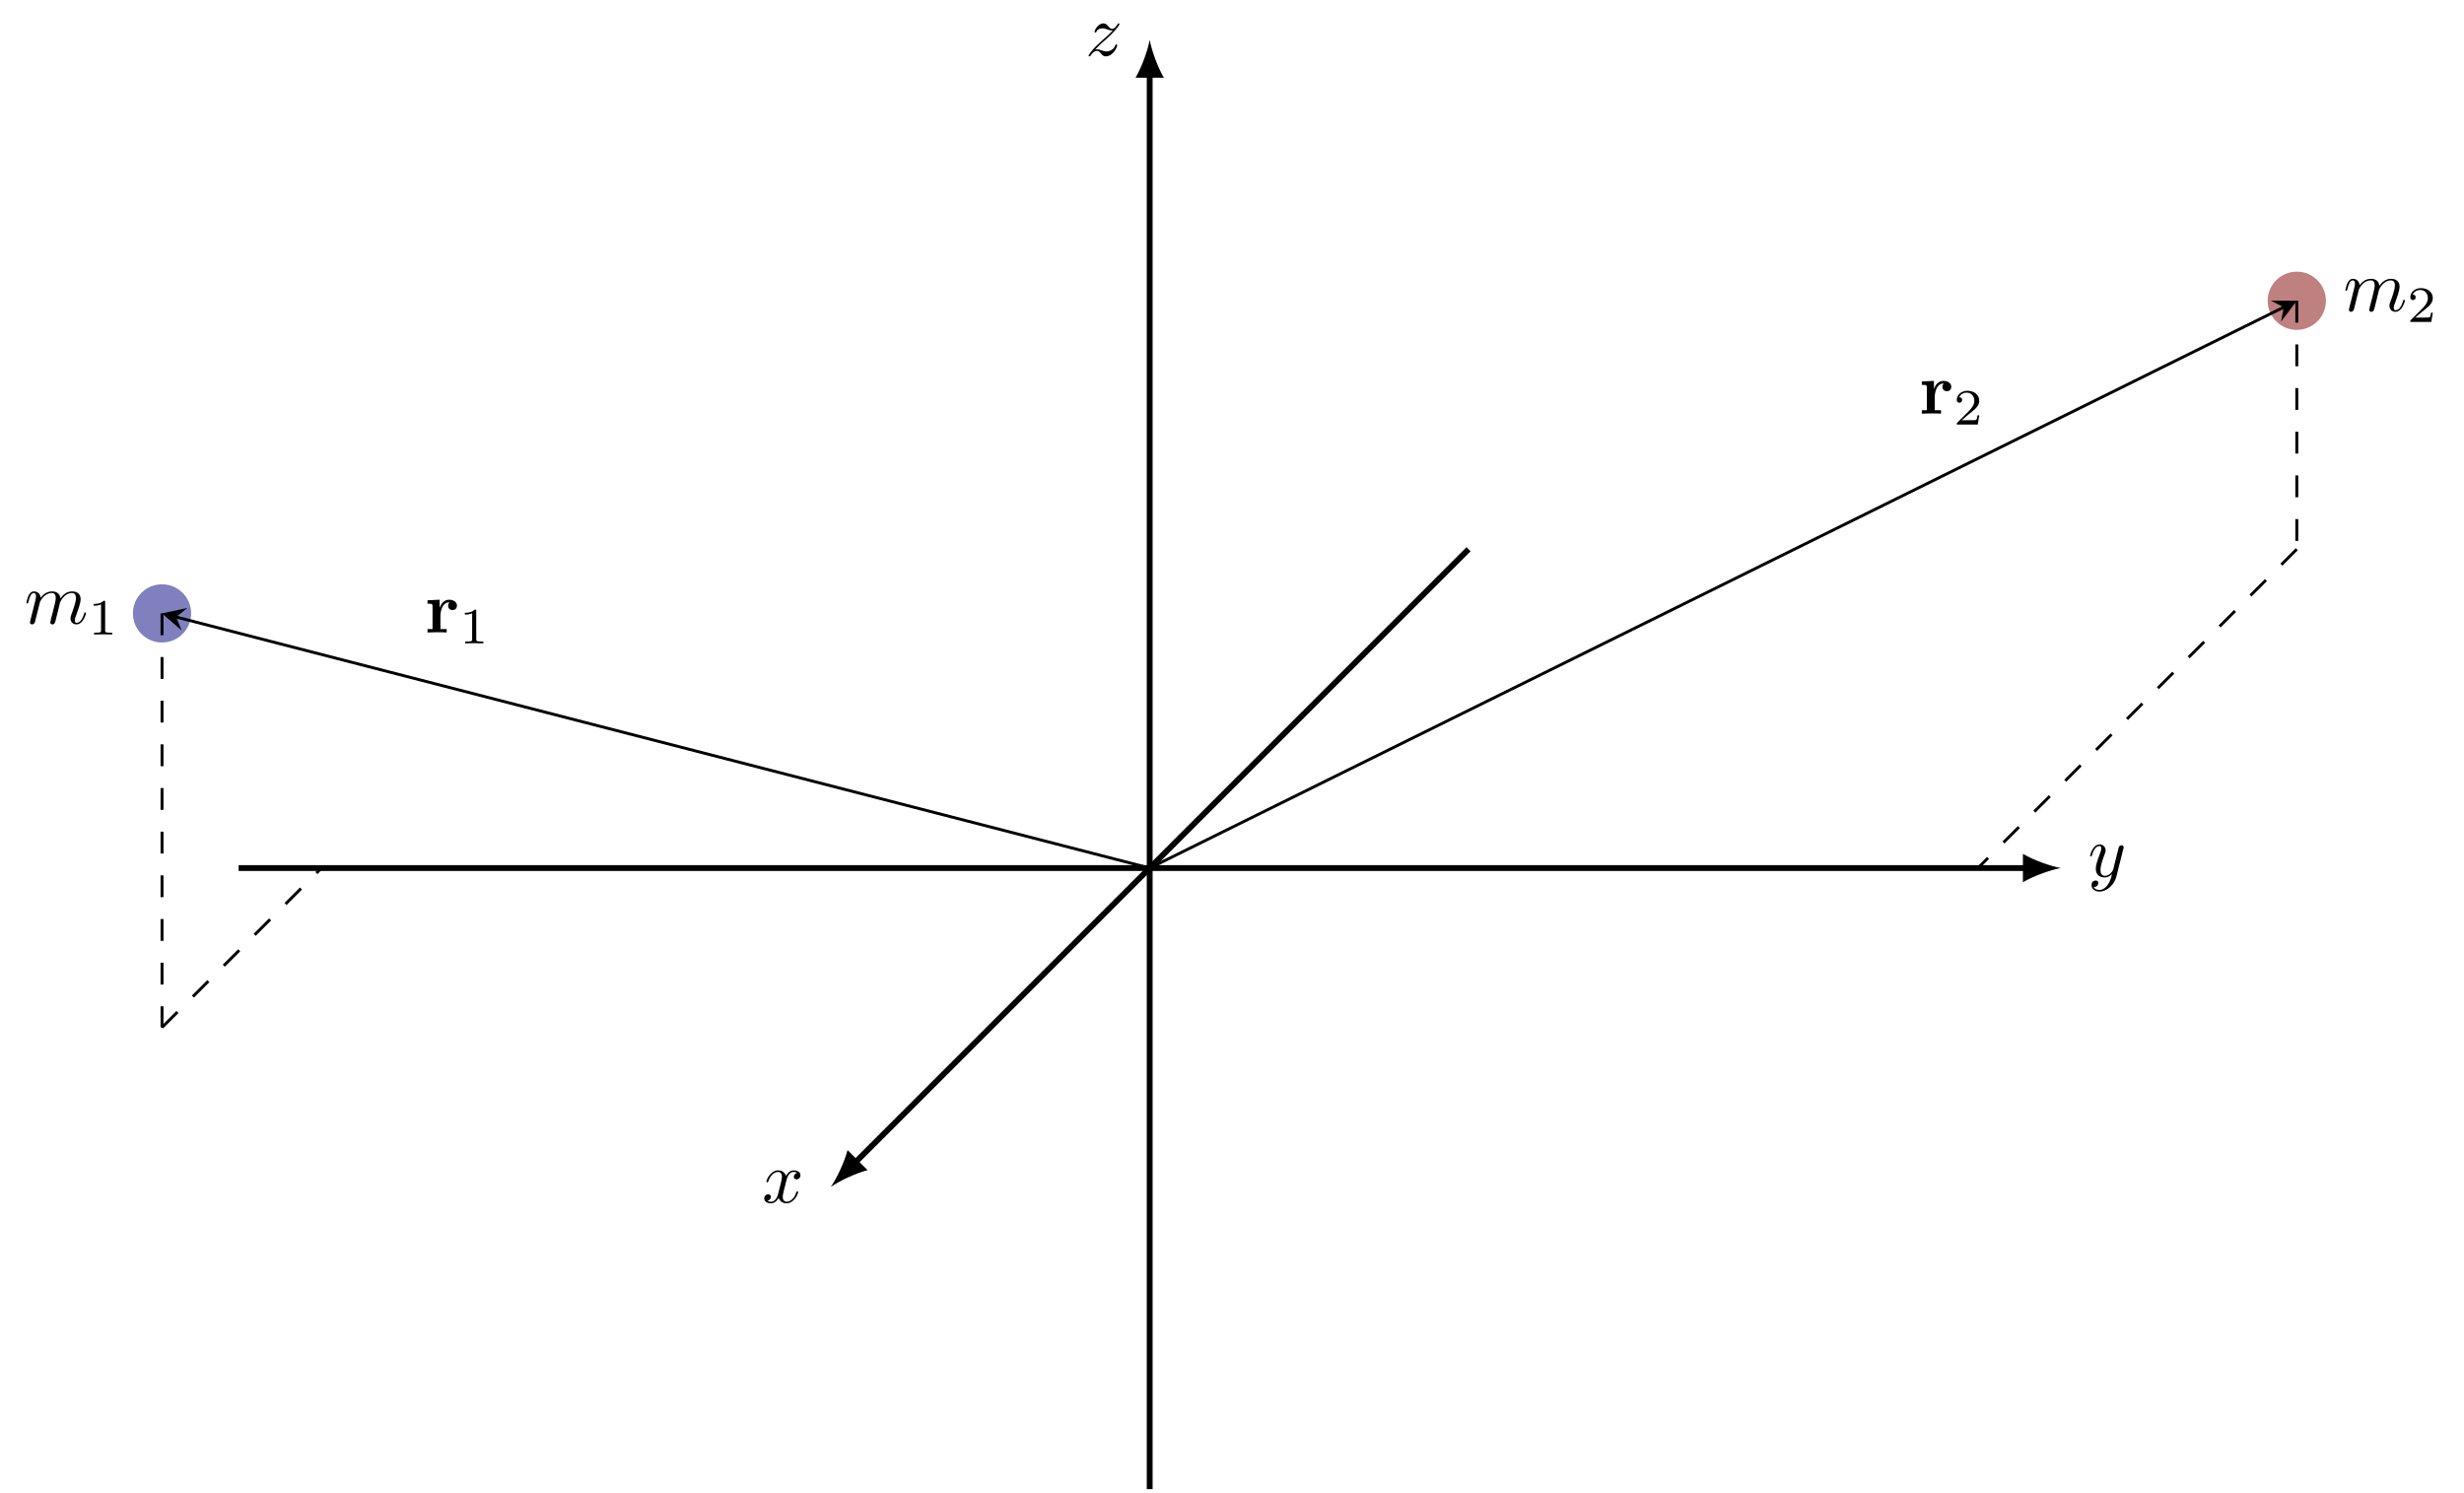
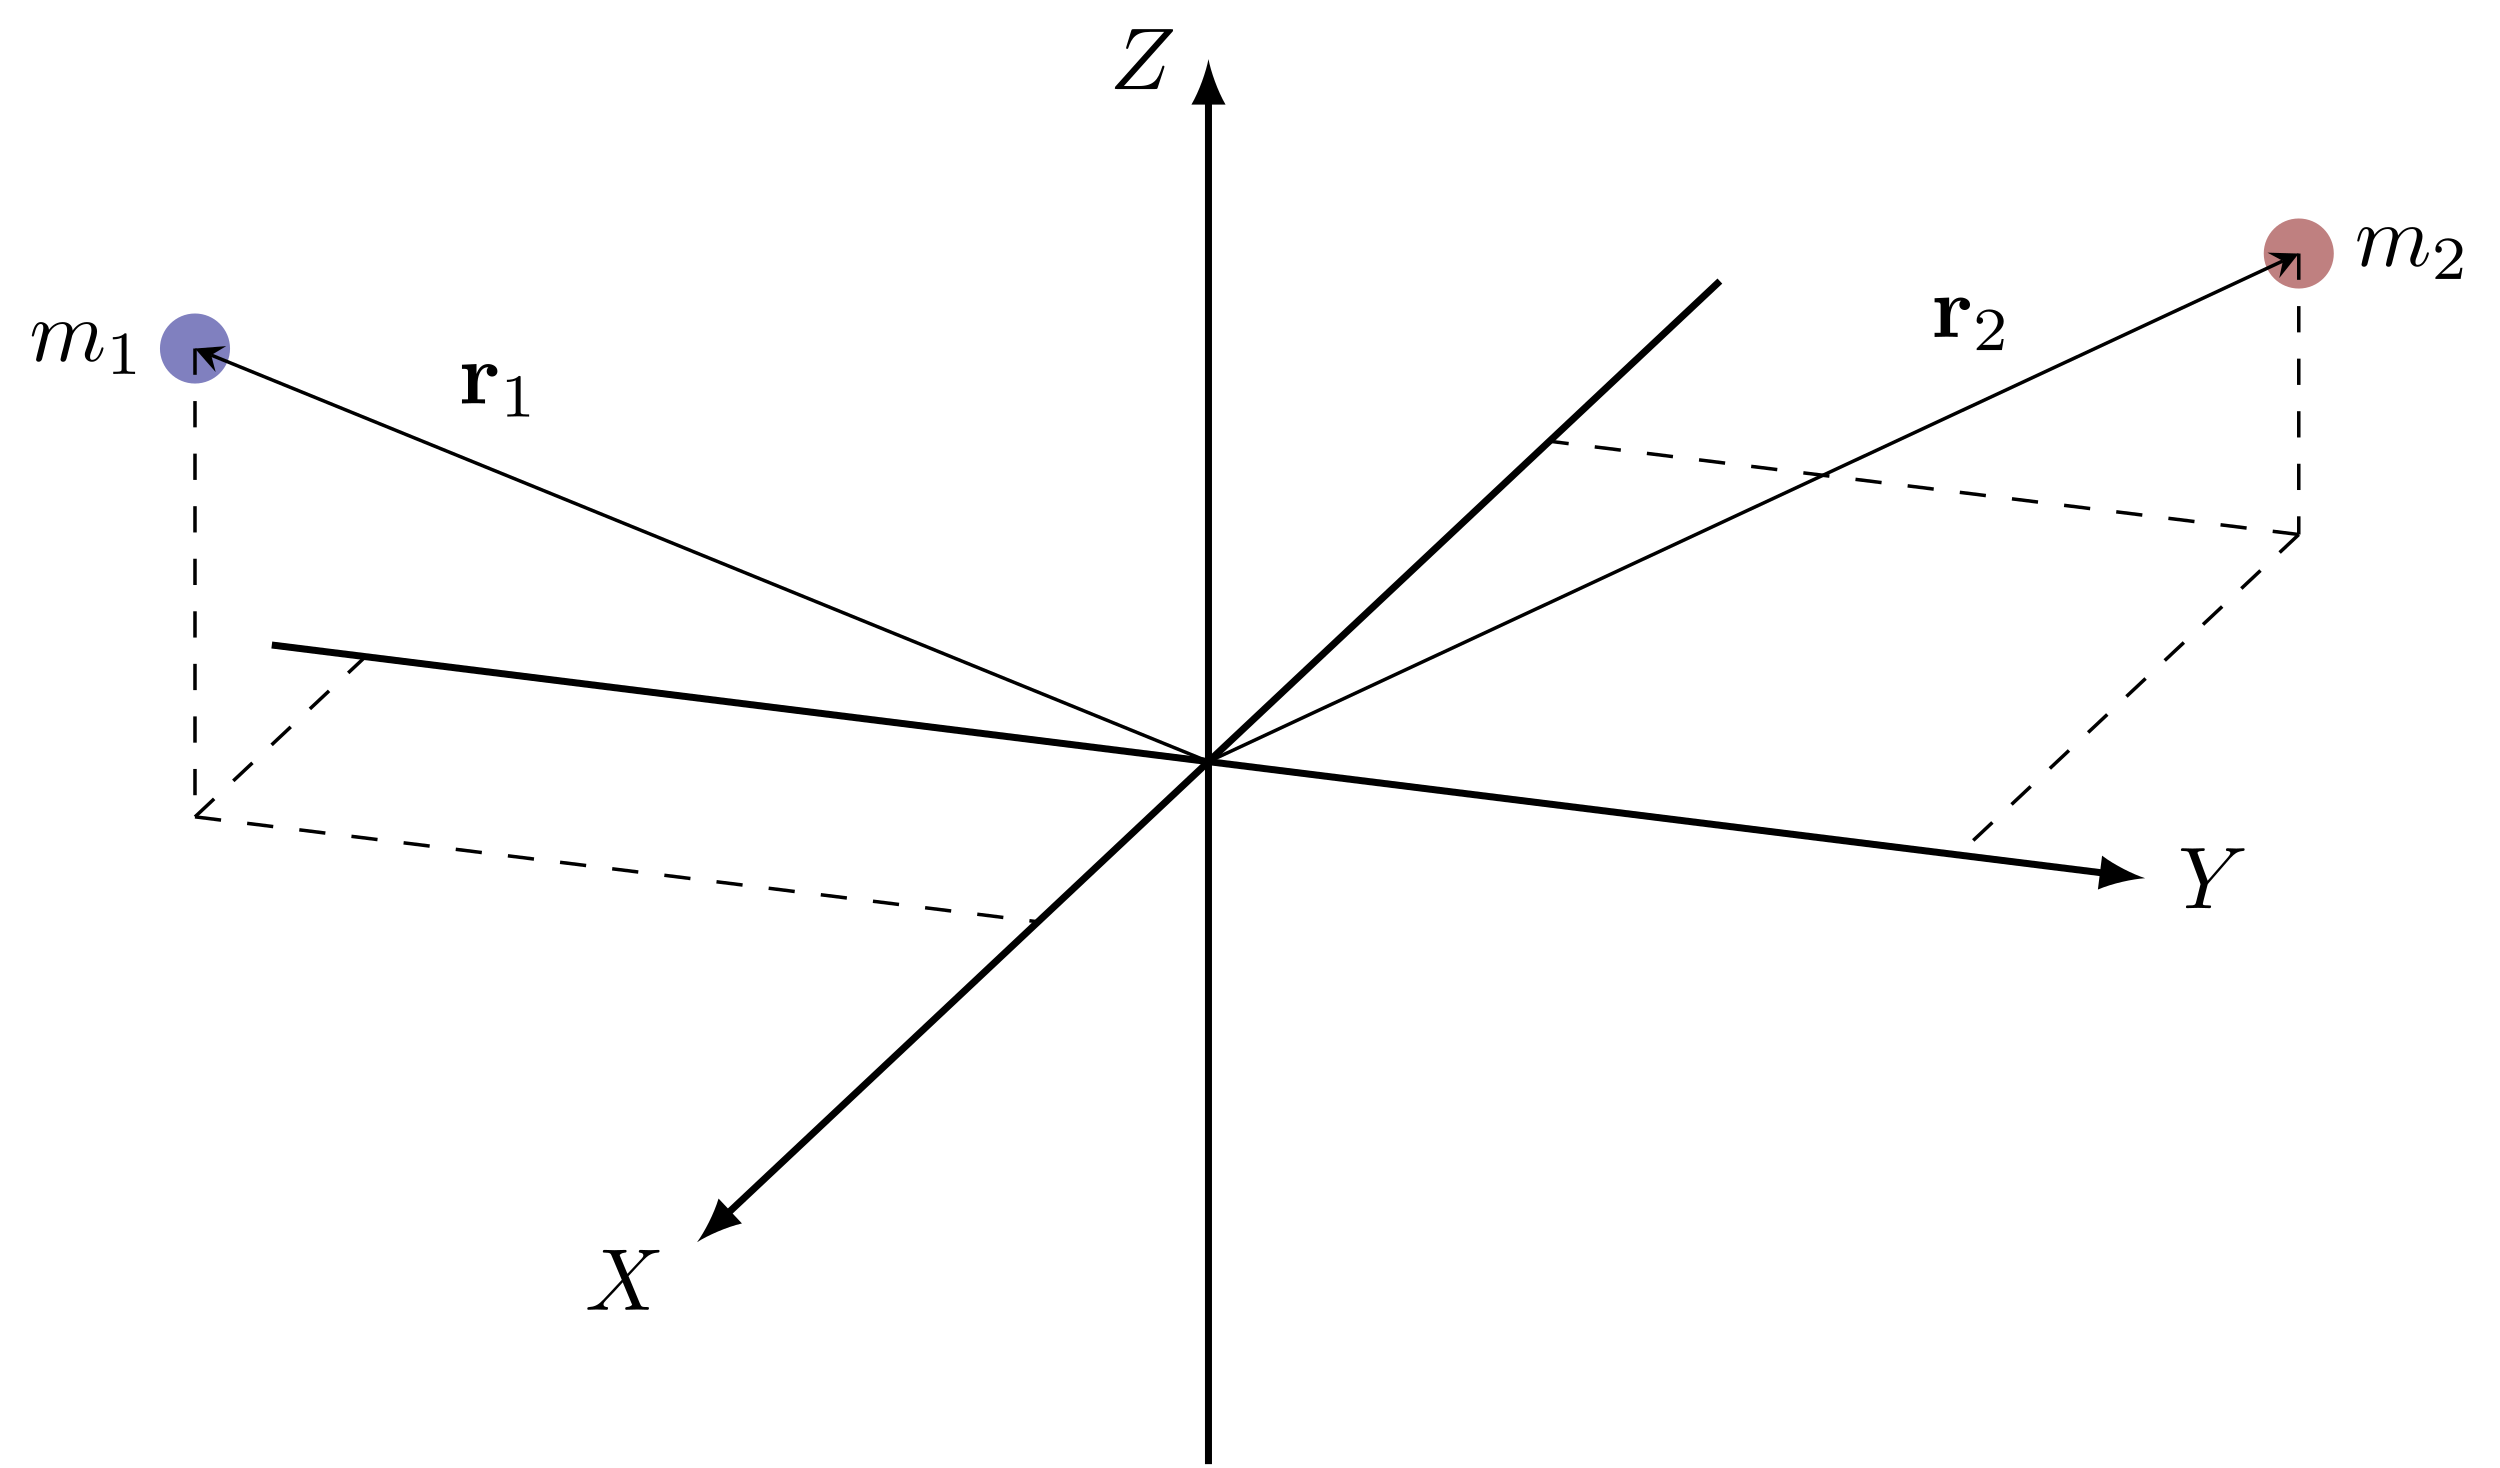
- <svg xmlns="http://www.w3.org/2000/svg" xmlns:xlink="http://www.w3.org/1999/xlink" width="337.325pt" height="204.289pt" viewBox="0 0 337.325 204.289" version="1.1">
+ <svg xmlns="http://www.w3.org/2000/svg" xmlns:xlink="http://www.w3.org/1999/xlink" width="284.378pt" height="166.945pt" viewBox="0 0 284.378 166.945" version="1.1">
  <defs>
    <g>
      <symbol overflow="visible" id="glyph0-0">
        <path style="stroke:none;" d="" />
      </symbol>
      <symbol overflow="visible" id="glyph0-1">
-         <path style="stroke:none;" d="M 4.844 -3.797 C 4.891 -3.938 4.891 -3.953 4.891 -4.031 C 4.891 -4.203 4.75 -4.297 4.594 -4.297 C 4.5 -4.297 4.344 -4.234 4.25 -4.094 C 4.234 -4.031 4.141 -3.734 4.109 -3.547 C 4.031 -3.297 3.969 -3.016 3.906 -2.75 L 3.453 -0.953 C 3.422 -0.812 2.984 -0.109 2.328 -0.109 C 1.828 -0.109 1.719 -0.547 1.719 -0.922 C 1.719 -1.375 1.891 -2 2.219 -2.875 C 2.375 -3.281 2.422 -3.391 2.422 -3.594 C 2.422 -4.031 2.109 -4.406 1.609 -4.406 C 0.656 -4.406 0.297 -2.953 0.297 -2.875 C 0.297 -2.766 0.391 -2.766 0.406 -2.766 C 0.516 -2.766 0.516 -2.797 0.562 -2.953 C 0.844 -3.891 1.234 -4.188 1.578 -4.188 C 1.656 -4.188 1.828 -4.188 1.828 -3.875 C 1.828 -3.625 1.719 -3.359 1.656 -3.172 C 1.25 -2.109 1.078 -1.547 1.078 -1.078 C 1.078 -0.188 1.703 0.109 2.297 0.109 C 2.688 0.109 3.016 -0.062 3.297 -0.344 C 3.172 0.172 3.047 0.672 2.656 1.203 C 2.391 1.531 2.016 1.828 1.562 1.828 C 1.422 1.828 0.969 1.797 0.797 1.406 C 0.953 1.406 1.094 1.406 1.219 1.281 C 1.328 1.203 1.422 1.062 1.422 0.875 C 1.422 0.562 1.156 0.531 1.062 0.531 C 0.828 0.531 0.5 0.688 0.5 1.172 C 0.5 1.672 0.938 2.047 1.562 2.047 C 2.578 2.047 3.609 1.141 3.891 0.016 Z M 4.844 -3.797 " />
+         <path style="stroke:none;" d="M 4.828 -4.094 L 4 -6.078 C 3.969 -6.156 3.953 -6.203 3.953 -6.203 C 3.953 -6.266 4.109 -6.453 4.531 -6.5 C 4.641 -6.516 4.734 -6.516 4.734 -6.688 C 4.734 -6.812 4.609 -6.812 4.578 -6.812 C 4.172 -6.812 3.75 -6.781 3.328 -6.781 C 3.078 -6.781 2.469 -6.812 2.219 -6.812 C 2.156 -6.812 2.031 -6.812 2.031 -6.609 C 2.031 -6.5 2.141 -6.5 2.266 -6.5 C 2.859 -6.5 2.922 -6.406 3.016 -6.188 L 4.188 -3.406 L 2.078 -1.141 L 1.953 -1.031 C 1.469 -0.5 1 -0.344 0.484 -0.312 C 0.359 -0.297 0.266 -0.297 0.266 -0.109 C 0.266 -0.094 0.266 0 0.406 0 C 0.703 0 1.031 -0.031 1.328 -0.031 C 1.703 -0.031 2.094 0 2.453 0 C 2.516 0 2.625 0 2.625 -0.203 C 2.625 -0.297 2.531 -0.312 2.516 -0.312 C 2.422 -0.312 2.109 -0.344 2.109 -0.625 C 2.109 -0.781 2.266 -0.938 2.375 -1.062 L 3.406 -2.141 L 4.297 -3.125 L 5.297 -0.734 C 5.344 -0.625 5.359 -0.625 5.359 -0.594 C 5.359 -0.516 5.156 -0.344 4.781 -0.312 C 4.672 -0.297 4.578 -0.297 4.578 -0.125 C 4.578 0 4.688 0 4.719 0 C 5 0 5.703 -0.031 5.984 -0.031 C 6.234 -0.031 6.844 0 7.094 0 C 7.156 0 7.281 0 7.281 -0.188 C 7.281 -0.312 7.172 -0.312 7.094 -0.312 C 6.438 -0.312 6.406 -0.344 6.234 -0.75 C 5.859 -1.672 5.188 -3.234 4.953 -3.828 C 5.625 -4.531 6.672 -5.719 7 -5.984 C 7.281 -6.234 7.672 -6.469 8.266 -6.5 C 8.391 -6.516 8.484 -6.516 8.484 -6.703 C 8.484 -6.703 8.484 -6.812 8.359 -6.812 C 8.062 -6.812 7.719 -6.781 7.422 -6.781 C 7.047 -6.781 6.672 -6.812 6.312 -6.812 C 6.25 -6.812 6.125 -6.812 6.125 -6.609 C 6.125 -6.547 6.172 -6.516 6.234 -6.5 C 6.328 -6.484 6.641 -6.469 6.641 -6.188 C 6.641 -6.047 6.531 -5.922 6.453 -5.828 Z M 4.828 -4.094 " />
      </symbol>
      <symbol overflow="visible" id="glyph0-2">
-         <path style="stroke:none;" d="M 1.328 -0.828 C 1.859 -1.406 2.156 -1.656 2.516 -1.969 C 2.516 -1.969 3.125 -2.5 3.484 -2.859 C 4.438 -3.781 4.656 -4.266 4.656 -4.312 C 4.656 -4.406 4.562 -4.406 4.547 -4.406 C 4.469 -4.406 4.453 -4.391 4.391 -4.297 C 4.094 -3.812 3.891 -3.656 3.656 -3.656 C 3.406 -3.656 3.297 -3.812 3.141 -3.984 C 2.953 -4.203 2.781 -4.406 2.453 -4.406 C 1.703 -4.406 1.25 -3.484 1.25 -3.266 C 1.25 -3.219 1.281 -3.156 1.359 -3.156 C 1.453 -3.156 1.469 -3.203 1.5 -3.266 C 1.688 -3.734 2.266 -3.734 2.344 -3.734 C 2.547 -3.734 2.734 -3.672 2.969 -3.594 C 3.375 -3.438 3.484 -3.438 3.734 -3.438 C 3.375 -3.016 2.547 -2.297 2.359 -2.141 L 1.453 -1.297 C 0.781 -0.625 0.422 -0.062 0.422 0.016 C 0.422 0.109 0.531 0.109 0.547 0.109 C 0.625 0.109 0.641 0.094 0.703 -0.016 C 0.938 -0.375 1.234 -0.641 1.562 -0.641 C 1.781 -0.641 1.891 -0.547 2.141 -0.266 C 2.297 -0.047 2.484 0.109 2.766 0.109 C 3.766 0.109 4.344 -1.156 4.344 -1.422 C 4.344 -1.469 4.297 -1.531 4.219 -1.531 C 4.125 -1.531 4.109 -1.469 4.078 -1.391 C 3.844 -0.75 3.203 -0.562 2.875 -0.562 C 2.688 -0.562 2.5 -0.625 2.297 -0.688 C 1.953 -0.812 1.797 -0.859 1.594 -0.859 C 1.578 -0.859 1.422 -0.859 1.328 -0.828 Z M 1.328 -0.828 " />
+         <path style="stroke:none;" d="M 5.953 -5.672 L 6.094 -5.812 C 6.391 -6.109 6.719 -6.453 7.391 -6.5 C 7.5 -6.516 7.594 -6.516 7.594 -6.688 C 7.594 -6.766 7.547 -6.812 7.469 -6.812 C 7.203 -6.812 6.922 -6.781 6.656 -6.781 C 6.312 -6.781 5.969 -6.812 5.656 -6.812 C 5.594 -6.812 5.469 -6.812 5.469 -6.625 C 5.469 -6.516 5.562 -6.5 5.609 -6.5 C 5.688 -6.5 5.969 -6.484 5.969 -6.266 C 5.969 -6.094 5.734 -5.844 5.703 -5.797 L 3.391 -3.125 L 2.297 -6.094 C 2.234 -6.234 2.234 -6.25 2.234 -6.266 C 2.234 -6.5 2.719 -6.5 2.828 -6.5 C 2.953 -6.5 3.062 -6.5 3.062 -6.703 C 3.062 -6.812 2.938 -6.812 2.906 -6.812 C 2.625 -6.812 1.938 -6.781 1.656 -6.781 C 1.406 -6.781 0.781 -6.812 0.531 -6.812 C 0.484 -6.812 0.344 -6.812 0.344 -6.609 C 0.344 -6.5 0.453 -6.5 0.578 -6.5 C 1.172 -6.5 1.219 -6.406 1.312 -6.156 L 2.531 -2.875 C 2.547 -2.844 2.578 -2.734 2.578 -2.719 C 2.578 -2.688 2.172 -1.078 2.125 -0.891 C 2 -0.344 1.984 -0.312 1.188 -0.312 C 1 -0.312 0.922 -0.312 0.922 -0.109 C 0.922 0 1.031 0 1.062 0 C 1.328 0 2.031 -0.031 2.312 -0.031 C 2.594 -0.031 3.312 0 3.594 0 C 3.656 0 3.781 0 3.781 -0.203 C 3.781 -0.312 3.688 -0.312 3.5 -0.312 C 3.484 -0.312 3.297 -0.312 3.125 -0.328 C 2.906 -0.344 2.844 -0.375 2.844 -0.484 C 2.844 -0.562 2.938 -0.906 2.984 -1.109 L 3.344 -2.516 C 3.391 -2.719 3.406 -2.734 3.484 -2.828 Z M 5.953 -5.672 " />
      </symbol>
      <symbol overflow="visible" id="glyph0-3">
-         <path style="stroke:none;" d="M 3.328 -3.016 C 3.391 -3.266 3.625 -4.188 4.312 -4.188 C 4.359 -4.188 4.609 -4.188 4.812 -4.062 C 4.531 -4 4.344 -3.766 4.344 -3.516 C 4.344 -3.359 4.453 -3.172 4.719 -3.172 C 4.938 -3.172 5.25 -3.344 5.25 -3.75 C 5.25 -4.266 4.672 -4.406 4.328 -4.406 C 3.75 -4.406 3.406 -3.875 3.281 -3.656 C 3.031 -4.312 2.5 -4.406 2.203 -4.406 C 1.172 -4.406 0.594 -3.125 0.594 -2.875 C 0.594 -2.766 0.703 -2.766 0.719 -2.766 C 0.797 -2.766 0.828 -2.797 0.844 -2.875 C 1.188 -3.938 1.844 -4.188 2.188 -4.188 C 2.375 -4.188 2.719 -4.094 2.719 -3.516 C 2.719 -3.203 2.547 -2.547 2.188 -1.141 C 2.031 -0.531 1.672 -0.109 1.234 -0.109 C 1.172 -0.109 0.953 -0.109 0.734 -0.234 C 0.984 -0.297 1.203 -0.5 1.203 -0.781 C 1.203 -1.047 0.984 -1.125 0.844 -1.125 C 0.531 -1.125 0.297 -0.875 0.297 -0.547 C 0.297 -0.094 0.781 0.109 1.219 0.109 C 1.891 0.109 2.25 -0.594 2.266 -0.641 C 2.391 -0.281 2.75 0.109 3.344 0.109 C 4.375 0.109 4.938 -1.172 4.938 -1.422 C 4.938 -1.531 4.859 -1.531 4.828 -1.531 C 4.734 -1.531 4.719 -1.484 4.688 -1.422 C 4.359 -0.344 3.688 -0.109 3.375 -0.109 C 2.984 -0.109 2.828 -0.422 2.828 -0.766 C 2.828 -0.984 2.875 -1.203 2.984 -1.641 Z M 3.328 -3.016 " />
+         <path style="stroke:none;" d="M 7.172 -6.562 C 7.188 -6.609 7.203 -6.656 7.203 -6.719 C 7.203 -6.812 7.156 -6.812 6.953 -6.812 L 2.75 -6.812 C 2.516 -6.812 2.5 -6.797 2.438 -6.609 L 1.891 -4.812 C 1.875 -4.766 1.859 -4.688 1.859 -4.672 C 1.859 -4.672 1.859 -4.562 1.984 -4.562 C 2.078 -4.562 2.094 -4.641 2.109 -4.672 C 2.5 -5.844 3.016 -6.5 4.562 -6.5 L 6.188 -6.5 L 0.625 -0.266 C 0.625 -0.266 0.578 -0.125 0.578 -0.094 C 0.578 0 0.641 0 0.828 0 L 5.156 0 C 5.406 0 5.406 -0.016 5.469 -0.203 L 6.188 -2.406 C 6.188 -2.438 6.219 -2.516 6.219 -2.547 C 6.219 -2.609 6.188 -2.656 6.094 -2.656 C 6 -2.656 5.984 -2.625 5.922 -2.406 C 5.484 -1.062 5 -0.344 3.312 -0.344 L 1.609 -0.344 Z M 7.172 -6.562 " />
      </symbol>
      <symbol overflow="visible" id="glyph0-4">
        <path style="stroke:none;" d="M 0.875 -0.594 C 0.844 -0.438 0.781 -0.203 0.781 -0.156 C 0.781 0.016 0.922 0.109 1.078 0.109 C 1.203 0.109 1.375 0.031 1.453 -0.172 C 1.453 -0.188 1.578 -0.656 1.641 -0.906 L 1.859 -1.797 C 1.906 -2.031 1.969 -2.25 2.031 -2.469 C 2.062 -2.641 2.141 -2.938 2.156 -2.969 C 2.297 -3.281 2.828 -4.188 3.781 -4.188 C 4.234 -4.188 4.312 -3.812 4.312 -3.484 C 4.312 -3.234 4.25 -2.953 4.172 -2.656 L 3.891 -1.5 L 3.688 -0.75 C 3.656 -0.547 3.562 -0.203 3.562 -0.156 C 3.562 0.016 3.703 0.109 3.844 0.109 C 4.156 0.109 4.219 -0.141 4.297 -0.453 C 4.438 -1.016 4.812 -2.469 4.891 -2.859 C 4.922 -2.984 5.453 -4.188 6.547 -4.188 C 6.969 -4.188 7.078 -3.844 7.078 -3.484 C 7.078 -2.922 6.656 -1.781 6.453 -1.25 C 6.375 -1.016 6.328 -0.906 6.328 -0.703 C 6.328 -0.234 6.672 0.109 7.141 0.109 C 8.078 0.109 8.453 -1.344 8.453 -1.422 C 8.453 -1.531 8.359 -1.531 8.328 -1.531 C 8.234 -1.531 8.234 -1.5 8.188 -1.344 C 8.031 -0.812 7.719 -0.109 7.172 -0.109 C 7 -0.109 6.922 -0.203 6.922 -0.438 C 6.922 -0.688 7.016 -0.922 7.109 -1.141 C 7.297 -1.672 7.719 -2.766 7.719 -3.344 C 7.719 -3.984 7.312 -4.406 6.562 -4.406 C 5.828 -4.406 5.312 -3.969 4.938 -3.438 C 4.938 -3.562 4.906 -3.906 4.625 -4.141 C 4.375 -4.359 4.062 -4.406 3.812 -4.406 C 2.906 -4.406 2.422 -3.766 2.25 -3.531 C 2.203 -4.109 1.781 -4.406 1.328 -4.406 C 0.875 -4.406 0.688 -4.016 0.594 -3.844 C 0.422 -3.484 0.297 -2.906 0.297 -2.875 C 0.297 -2.766 0.391 -2.766 0.406 -2.766 C 0.516 -2.766 0.516 -2.781 0.578 -3 C 0.75 -3.703 0.953 -4.188 1.312 -4.188 C 1.469 -4.188 1.609 -4.109 1.609 -3.734 C 1.609 -3.516 1.578 -3.406 1.453 -2.891 Z M 0.875 -0.594 " />
      </symbol>
      <symbol overflow="visible" id="glyph1-0">
        <path style="stroke:none;" d="" />
      </symbol>
      <symbol overflow="visible" id="glyph1-1">
        <path style="stroke:none;" d="M 2.031 -3.359 L 2.031 -4.484 L 0.375 -4.406 L 0.375 -3.938 C 0.984 -3.938 1.062 -3.938 1.062 -3.547 L 1.062 -0.469 L 0.375 -0.469 L 0.375 0 C 0.719 -0.016 1.172 -0.031 1.625 -0.031 C 2 -0.031 2.641 -0.031 3 0 L 3 -0.469 L 2.141 -0.469 L 2.141 -2.219 C 2.141 -2.906 2.375 -4.125 3.375 -4.125 C 3.375 -4.109 3.188 -3.953 3.188 -3.672 C 3.188 -3.266 3.516 -3.062 3.797 -3.062 C 4.094 -3.062 4.406 -3.266 4.406 -3.672 C 4.406 -4.203 3.875 -4.484 3.344 -4.484 C 2.656 -4.484 2.25 -3.984 2.031 -3.359 Z M 2.031 -3.359 " />
      </symbol>
      <symbol overflow="visible" id="glyph2-0">
        <path style="stroke:none;" d="" />
      </symbol>
      <symbol overflow="visible" id="glyph2-1">
        <path style="stroke:none;" d="M 2.328 -4.438 C 2.328 -4.625 2.328 -4.625 2.125 -4.625 C 1.672 -4.188 1.047 -4.188 0.766 -4.188 L 0.766 -3.938 C 0.922 -3.938 1.391 -3.938 1.766 -4.125 L 1.766 -0.578 C 1.766 -0.344 1.766 -0.25 1.078 -0.25 L 0.812 -0.25 L 0.812 0 C 0.938 0 1.797 -0.031 2.047 -0.031 C 2.266 -0.031 3.141 0 3.297 0 L 3.297 -0.25 L 3.031 -0.25 C 2.328 -0.25 2.328 -0.344 2.328 -0.578 Z M 2.328 -4.438 " />
      </symbol>
      <symbol overflow="visible" id="glyph2-2">
        <path style="stroke:none;" d="M 3.516 -1.266 L 3.281 -1.266 C 3.266 -1.109 3.188 -0.703 3.094 -0.641 C 3.047 -0.594 2.516 -0.594 2.406 -0.594 L 1.125 -0.594 C 1.859 -1.234 2.109 -1.438 2.516 -1.766 C 3.031 -2.172 3.516 -2.609 3.516 -3.266 C 3.516 -4.109 2.781 -4.625 1.891 -4.625 C 1.031 -4.625 0.438 -4.016 0.438 -3.375 C 0.438 -3.031 0.734 -2.984 0.812 -2.984 C 0.969 -2.984 1.172 -3.109 1.172 -3.359 C 1.172 -3.484 1.125 -3.734 0.766 -3.734 C 0.984 -4.219 1.453 -4.375 1.781 -4.375 C 2.484 -4.375 2.844 -3.828 2.844 -3.266 C 2.844 -2.656 2.406 -2.188 2.188 -1.938 L 0.516 -0.266 C 0.438 -0.203 0.438 -0.188 0.438 0 L 3.312 0 Z M 3.516 -1.266 " />
      </symbol>
    </g>
    <clipPath id="clip1">
-       <path d="M 156 118 L 158 118 L 158 204.289 L 156 204.289 Z M 156 118 " />
+       <path d="M 137 86 L 138 86 L 138 166.945 L 137 166.945 Z M 137 86 " />
    </clipPath>
  </defs>
  <g id="surface1">
-     <path style="fill:none;stroke-width:0.797;stroke-linecap:butt;stroke-linejoin:miter;stroke:rgb(0%,0%,0%);stroke-opacity:1;stroke-miterlimit:10;" d="M -124.727 -0.001 L -0 -0.001 " transform="matrix(1,0,0,-1,157.395,118.851)" />
+     <path style="fill:none;stroke-width:0.797;stroke-linecap:butt;stroke-linejoin:miter;stroke:rgb(0%,0%,0%);stroke-opacity:1;stroke-miterlimit:10;" d="M 58.171 54.662 L -0.001 -0.002 " transform="matrix(1,0,0,-1,137.466,86.635)" />
+     <path style="fill:none;stroke-width:0.797;stroke-linecap:butt;stroke-linejoin:miter;stroke:rgb(0%,0%,0%);stroke-opacity:1;stroke-miterlimit:10;" d="M -106.548 13.264 L -0.001 -0.002 " transform="matrix(1,0,0,-1,137.466,86.635)" />
    <g clip-path="url(#clip1)" clip-rule="nonzero">
-       <path style="fill:none;stroke-width:0.797;stroke-linecap:butt;stroke-linejoin:miter;stroke:rgb(0%,0%,0%);stroke-opacity:1;stroke-miterlimit:10;" d="M -0 -85.04 L -0 -0.001 " transform="matrix(1,0,0,-1,157.395,118.851)" />
+       <path style="fill:none;stroke-width:0.797;stroke-linecap:butt;stroke-linejoin:miter;stroke:rgb(0%,0%,0%);stroke-opacity:1;stroke-miterlimit:10;" d="M -0.001 -79.912 L -0.001 -0.002 " transform="matrix(1,0,0,-1,137.466,86.635)" />
    </g>
-     <path style="fill:none;stroke-width:0.797;stroke-linecap:butt;stroke-linejoin:miter;stroke:rgb(0%,0%,0%);stroke-opacity:1;stroke-miterlimit:10;" d="M 43.652 43.652 L -0 -0.001 " transform="matrix(1,0,0,-1,157.395,118.851)" />
-     <path style="fill:none;stroke-width:0.797;stroke-linecap:butt;stroke-linejoin:miter;stroke:rgb(0%,0%,0%);stroke-opacity:1;stroke-miterlimit:10;" d="M -0 -0.001 L 120.066 -0.001 " transform="matrix(1,0,0,-1,157.395,118.851)" />
-     <path style=" stroke:none;fill-rule:nonzero;fill:rgb(0%,0%,0%);fill-opacity:1;" d="M 282.121 118.852 C 280.738 118.594 278.496 117.816 276.941 116.91 L 276.941 120.793 C 278.496 119.887 280.738 119.109 282.121 118.852 " />
+     <path style="fill:none;stroke-width:0.797;stroke-linecap:butt;stroke-linejoin:miter;stroke:rgb(0%,0%,0%);stroke-opacity:1;stroke-miterlimit:10;" d="M -0.001 -0.002 L -54.775 -51.47 " transform="matrix(1,0,0,-1,137.466,86.635)" />
+     <path style=" stroke:none;fill-rule:nonzero;fill:rgb(0%,0%,0%);fill-opacity:1;" d="M 79.293 141.297 C 80.477 140.543 82.645 139.57 84.398 139.168 L 81.738 136.336 C 81.227 138.059 80.125 140.164 79.293 141.297 " />
    <g style="fill:rgb(0%,0%,0%);fill-opacity:1;">
-       <use xlink:href="#glyph0-1" x="285.839" y="120.027" />
+       <use xlink:href="#glyph0-1" x="66.54" y="148.99" />
    </g>
-     <path style="fill:none;stroke-width:0.797;stroke-linecap:butt;stroke-linejoin:miter;stroke:rgb(0%,0%,0%);stroke-opacity:1;stroke-miterlimit:10;" d="M -0 -0.001 L -0 108.726 " transform="matrix(1,0,0,-1,157.395,118.851)" />
-     <path style=" stroke:none;fill-rule:nonzero;fill:rgb(0%,0%,0%);fill-opacity:1;" d="M 157.395 5.465 C 157.137 6.844 156.359 9.09 155.453 10.645 L 159.336 10.645 C 158.43 9.09 157.652 6.844 157.395 5.465 " />
+     <path style="fill:none;stroke-width:0.797;stroke-linecap:butt;stroke-linejoin:miter;stroke:rgb(0%,0%,0%);stroke-opacity:1;stroke-miterlimit:10;" d="M -0.001 -0.002 L 101.925 -12.689 " transform="matrix(1,0,0,-1,137.466,86.635)" />
+     <path style=" stroke:none;fill-rule:nonzero;fill:rgb(0%,0%,0%);fill-opacity:1;" d="M 244.016 99.898 C 242.676 99.469 240.547 98.422 239.113 97.332 L 238.637 101.188 C 240.289 100.48 242.613 99.984 244.016 99.898 " />
    <g style="fill:rgb(0%,0%,0%);fill-opacity:1;">
-       <use xlink:href="#glyph0-2" x="148.605" y="7.61" />
+       <use xlink:href="#glyph0-2" x="247.733" y="103.302" />
    </g>
-     <path style="fill:none;stroke-width:0.797;stroke-linecap:butt;stroke-linejoin:miter;stroke:rgb(0%,0%,0%);stroke-opacity:1;stroke-miterlimit:10;" d="M -0 -0.001 L -40.356 -40.356 " transform="matrix(1,0,0,-1,157.395,118.851)" />
-     <path style=" stroke:none;fill-rule:nonzero;fill:rgb(0%,0%,0%);fill-opacity:1;" d="M 113.742 162.504 C 114.902 161.711 117.039 160.672 118.777 160.215 L 116.031 157.469 C 115.574 159.207 114.535 161.344 113.742 162.504 " />
+     <path style="fill:none;stroke-width:0.797;stroke-linecap:butt;stroke-linejoin:miter;stroke:rgb(0%,0%,0%);stroke-opacity:1;stroke-miterlimit:10;" d="M -0.001 -0.002 L -0.001 75.248 " transform="matrix(1,0,0,-1,137.466,86.635)" />
+     <path style=" stroke:none;fill-rule:nonzero;fill:rgb(0%,0%,0%);fill-opacity:1;" d="M 137.465 6.723 C 137.207 8.105 136.43 10.348 135.523 11.902 L 139.41 11.902 C 138.504 10.348 137.727 8.105 137.465 6.723 " />
    <g style="fill:rgb(0%,0%,0%);fill-opacity:1;">
-       <use xlink:href="#glyph0-3" x="104.329" y="164.649" />
+       <use xlink:href="#glyph0-3" x="126.234" y="10.128" />
    </g>
-     <path style=" stroke:none;fill-rule:nonzero;fill:rgb(50%,50%,75%);fill-opacity:1;" d="M 26.168 83.984 C 26.168 81.781 24.383 80 22.18 80 C 19.98 80 18.195 81.781 18.195 83.984 C 18.195 86.184 19.98 87.969 22.18 87.969 C 24.383 87.969 26.168 86.184 26.168 83.984 Z M 26.168 83.984 " />
-     <path style=" stroke:none;fill-rule:nonzero;fill:rgb(75%,50%,50%);fill-opacity:1;" d="M 318.422 41.18 C 318.422 38.98 316.637 37.195 314.438 37.195 C 312.234 37.195 310.449 38.98 310.449 41.18 C 310.449 43.383 312.234 45.168 314.438 45.168 C 316.637 45.168 318.422 43.383 318.422 41.18 Z M 318.422 41.18 " />
-     <path style="fill:none;stroke-width:0.399;stroke-linecap:butt;stroke-linejoin:miter;stroke:rgb(0%,0%,0%);stroke-opacity:1;stroke-miterlimit:10;" d="M -0 -0.001 L -133.286 34.371 " transform="matrix(1,0,0,-1,157.395,118.851)" />
-     <path style=" stroke:none;fill-rule:nonzero;fill:rgb(0%,0%,0%);fill-opacity:1;" d="M 22.18 83.984 L 24.871 86.324 L 24.109 84.48 L 25.664 83.238 " />
+     <path style=" stroke:none;fill-rule:nonzero;fill:rgb(50%,50%,75%);fill-opacity:1;" d="M 26.168 39.645 C 26.168 37.445 24.383 35.66 22.18 35.66 C 19.98 35.66 18.195 37.445 18.195 39.645 C 18.195 41.844 19.98 43.629 22.18 43.629 C 24.383 43.629 26.168 41.844 26.168 39.645 Z M 26.168 39.645 " />
+     <path style=" stroke:none;fill-rule:nonzero;fill:rgb(75%,50%,50%);fill-opacity:1;" d="M 265.473 28.84 C 265.473 26.637 263.688 24.852 261.488 24.852 C 259.285 24.852 257.504 26.637 257.504 28.84 C 257.504 31.039 259.285 32.824 261.488 32.824 C 263.688 32.824 265.473 31.039 265.473 28.84 Z M 265.473 28.84 " />
+     <path style="fill:none;stroke-width:0.399;stroke-linecap:butt;stroke-linejoin:miter;stroke:rgb(0%,0%,0%);stroke-opacity:1;stroke-miterlimit:10;" d="M -0.001 -0.002 L -113.439 46.24 " transform="matrix(1,0,0,-1,137.466,86.635)" />
+     <path style=" stroke:none;fill-rule:nonzero;fill:rgb(0%,0%,0%);fill-opacity:1;" d="M 22.18 39.645 L 24.531 42.324 L 24.027 40.395 L 25.734 39.371 " />
    <g style="fill:rgb(0%,0%,0%);fill-opacity:1;">
-       <use xlink:href="#glyph1-1" x="58.153" y="86.596" />
+       <use xlink:href="#glyph1-1" x="52.174" y="45.894" />
    </g>
    <g style="fill:rgb(0%,0%,0%);fill-opacity:1;">
-       <use xlink:href="#glyph2-1" x="62.872" y="88.09" />
+       <use xlink:href="#glyph2-1" x="56.893" y="47.388" />
    </g>
-     <path style="fill:none;stroke-width:0.399;stroke-linecap:butt;stroke-linejoin:miter;stroke:rgb(0%,0%,0%);stroke-opacity:1;stroke-miterlimit:10;" d="M -0 -0.001 L 155.253 76.788 " transform="matrix(1,0,0,-1,157.395,118.851)" />
-     <path style=" stroke:none;fill-rule:nonzero;fill:rgb(0%,0%,0%);fill-opacity:1;" d="M 314.438 41.18 L 310.871 41.164 L 312.648 42.062 L 312.285 44.023 " />
+     <path style="fill:none;stroke-width:0.399;stroke-linecap:butt;stroke-linejoin:miter;stroke:rgb(0%,0%,0%);stroke-opacity:1;stroke-miterlimit:10;" d="M -0.001 -0.002 L 122.214 56.955 " transform="matrix(1,0,0,-1,137.466,86.635)" />
+     <path style=" stroke:none;fill-rule:nonzero;fill:rgb(0%,0%,0%);fill-opacity:1;" d="M 261.488 28.84 L 257.926 28.738 L 259.68 29.68 L 259.27 31.629 " />
    <g style="fill:rgb(0%,0%,0%);fill-opacity:1;">
-       <use xlink:href="#glyph1-1" x="262.728" y="56.634" />
+       <use xlink:href="#glyph1-1" x="219.686" y="38.329" />
    </g>
    <g style="fill:rgb(0%,0%,0%);fill-opacity:1;">
-       <use xlink:href="#glyph2-2" x="267.446" y="58.129" />
+       <use xlink:href="#glyph2-2" x="224.404" y="39.824" />
    </g>
-     <path style="fill:none;stroke-width:0.399;stroke-linecap:butt;stroke-linejoin:miter;stroke:rgb(0%,0%,0%);stroke-opacity:1;stroke-dasharray:2.989,2.989;stroke-miterlimit:10;" d="M -135.215 34.867 L -135.215 -21.825 " transform="matrix(1,0,0,-1,157.395,118.851)" />
-     <path style="fill:none;stroke-width:0.399;stroke-linecap:butt;stroke-linejoin:miter;stroke:rgb(0%,0%,0%);stroke-opacity:1;stroke-dasharray:2.989,2.989;stroke-miterlimit:10;" d="M -135.215 -21.825 L -113.387 -0.001 " transform="matrix(1,0,0,-1,157.395,118.851)" />
-     <path style="fill:none;stroke-width:0.399;stroke-linecap:butt;stroke-linejoin:miter;stroke:rgb(0%,0%,0%);stroke-opacity:1;stroke-dasharray:2.989,2.989;stroke-miterlimit:10;" d="M 157.042 77.671 L 157.042 43.652 " transform="matrix(1,0,0,-1,157.395,118.851)" />
-     <path style="fill:none;stroke-width:0.399;stroke-linecap:butt;stroke-linejoin:miter;stroke:rgb(0%,0%,0%);stroke-opacity:1;stroke-dasharray:2.989,2.989;stroke-miterlimit:10;" d="M 157.042 43.652 L 113.386 -0.001 " transform="matrix(1,0,0,-1,157.395,118.851)" />
+     <path style="fill:none;stroke-width:0.399;stroke-linecap:butt;stroke-linejoin:miter;stroke:rgb(0%,0%,0%);stroke-opacity:1;stroke-dasharray:2.989,2.989;stroke-miterlimit:10;" d="M -115.286 46.99 L -115.286 -6.283 " transform="matrix(1,0,0,-1,137.466,86.635)" />
+     <path style="fill:none;stroke-width:0.399;stroke-linecap:butt;stroke-linejoin:miter;stroke:rgb(0%,0%,0%);stroke-opacity:1;stroke-dasharray:2.989,2.989;stroke-miterlimit:10;" d="M -115.286 -6.283 L -95.896 11.936 " transform="matrix(1,0,0,-1,137.466,86.635)" />
+     <path style="fill:none;stroke-width:0.399;stroke-linecap:butt;stroke-linejoin:miter;stroke:rgb(0%,0%,0%);stroke-opacity:1;stroke-dasharray:2.989,2.989;stroke-miterlimit:10;" d="M -115.286 -6.283 L -19.392 -18.22 " transform="matrix(1,0,0,-1,137.466,86.635)" />
+     <path style="fill:none;stroke-width:0.399;stroke-linecap:butt;stroke-linejoin:miter;stroke:rgb(0%,0%,0%);stroke-opacity:1;stroke-dasharray:2.989,2.989;stroke-miterlimit:10;" d="M 124.022 57.795 L 124.022 25.83 " transform="matrix(1,0,0,-1,137.466,86.635)" />
+     <path style="fill:none;stroke-width:0.399;stroke-linecap:butt;stroke-linejoin:miter;stroke:rgb(0%,0%,0%);stroke-opacity:1;stroke-dasharray:2.989,2.989;stroke-miterlimit:10;" d="M 124.022 25.83 L 85.241 -10.611 " transform="matrix(1,0,0,-1,137.466,86.635)" />
+     <path style="fill:none;stroke-width:0.399;stroke-linecap:butt;stroke-linejoin:miter;stroke:rgb(0%,0%,0%);stroke-opacity:1;stroke-dasharray:2.989,2.989;stroke-miterlimit:10;" d="M 124.022 25.83 L 38.78 36.444 " transform="matrix(1,0,0,-1,137.466,86.635)" />
    <g style="fill:rgb(0%,0%,0%);fill-opacity:1;">
-       <use xlink:href="#glyph0-4" x="3.32" y="85.382" />
+       <use xlink:href="#glyph0-4" x="3.32" y="41.043" />
    </g>
    <g style="fill:rgb(0%,0%,0%);fill-opacity:1;">
-       <use xlink:href="#glyph2-1" x="12.068" y="86.877" />
+       <use xlink:href="#glyph2-1" x="12.068" y="42.537" />
    </g>
    <g style="fill:rgb(0%,0%,0%);fill-opacity:1;">
-       <use xlink:href="#glyph0-4" x="320.788" y="42.58" />
+       <use xlink:href="#glyph0-4" x="267.84" y="30.237" />
    </g>
    <g style="fill:rgb(0%,0%,0%);fill-opacity:1;">
-       <use xlink:href="#glyph2-2" x="329.536" y="44.074" />
+       <use xlink:href="#glyph2-2" x="276.588" y="31.731" />
    </g>
  </g>
</svg>
